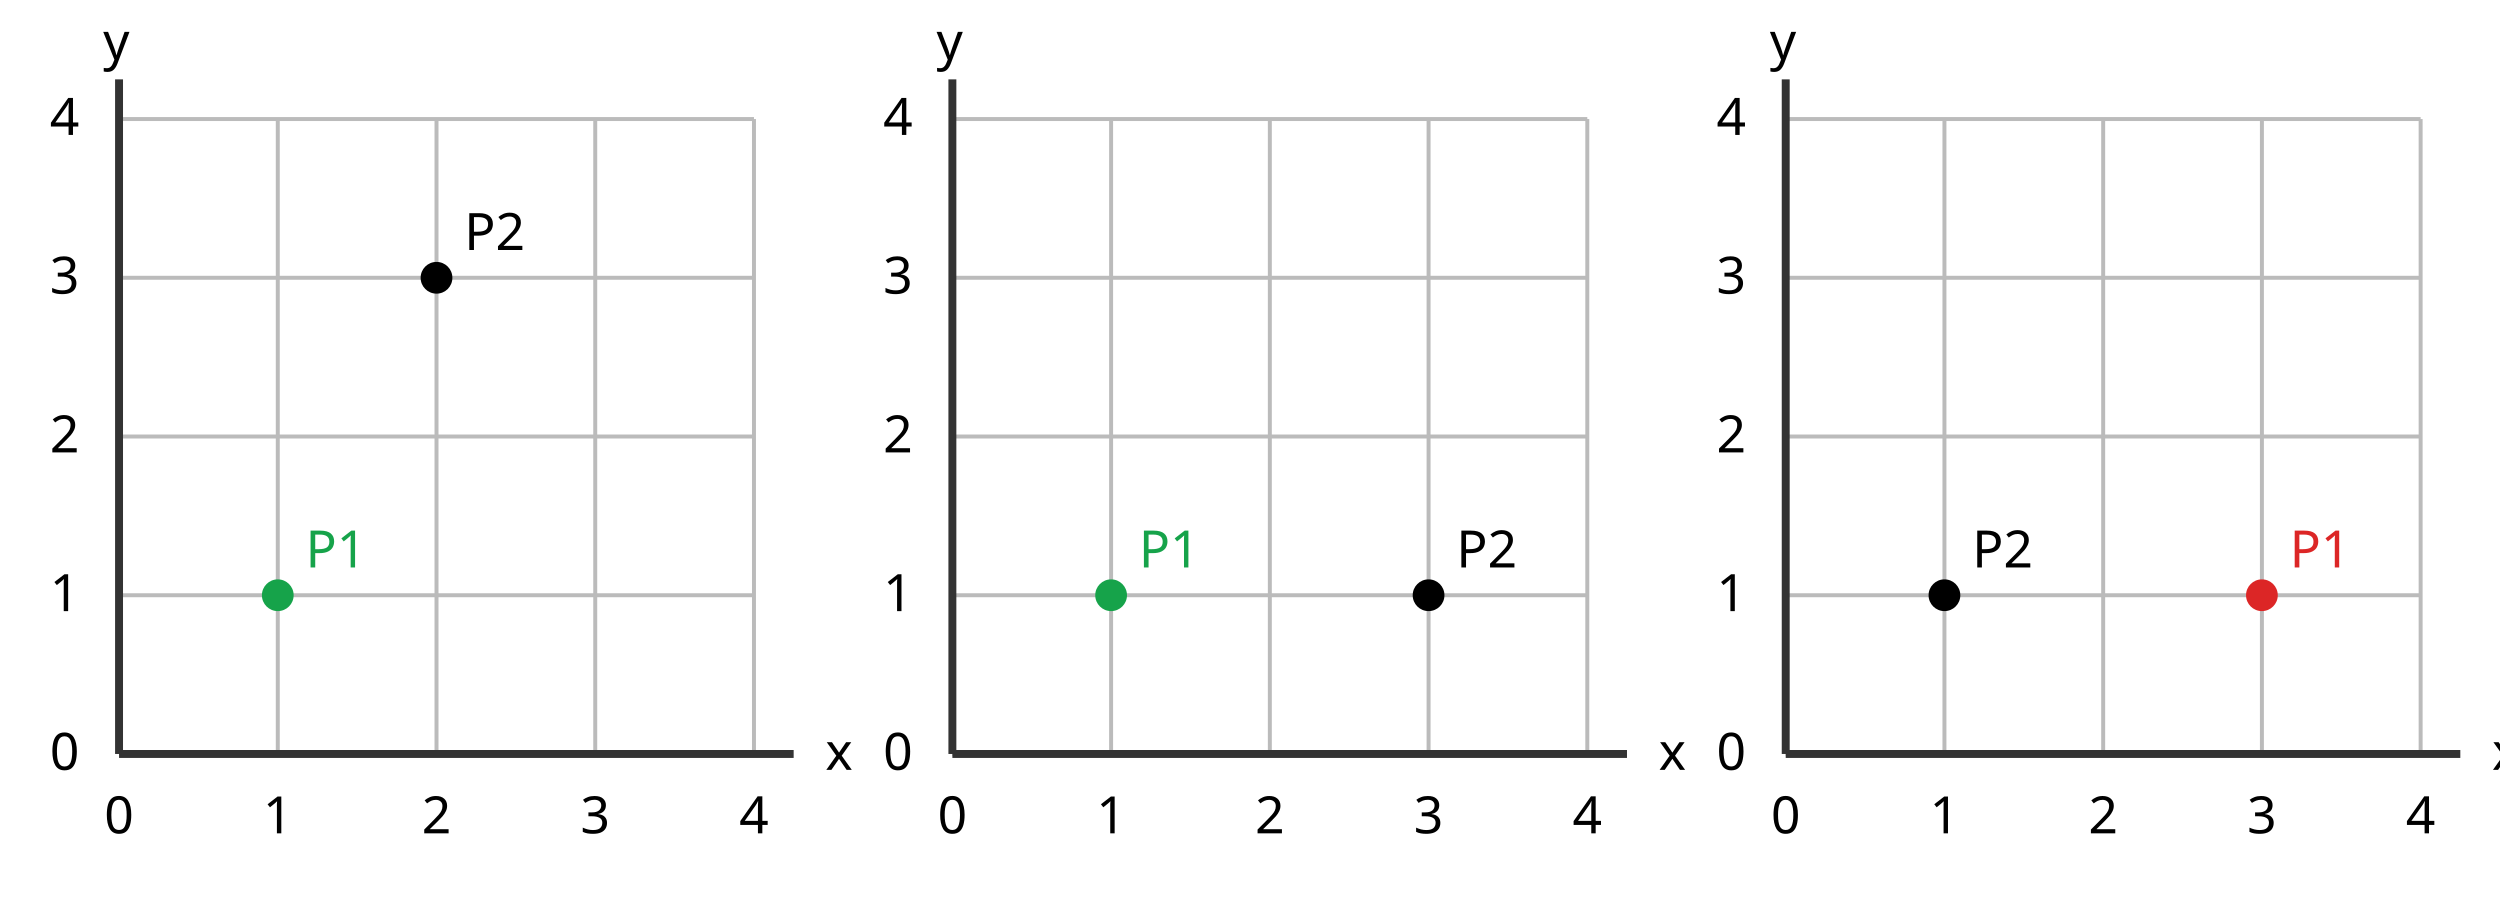
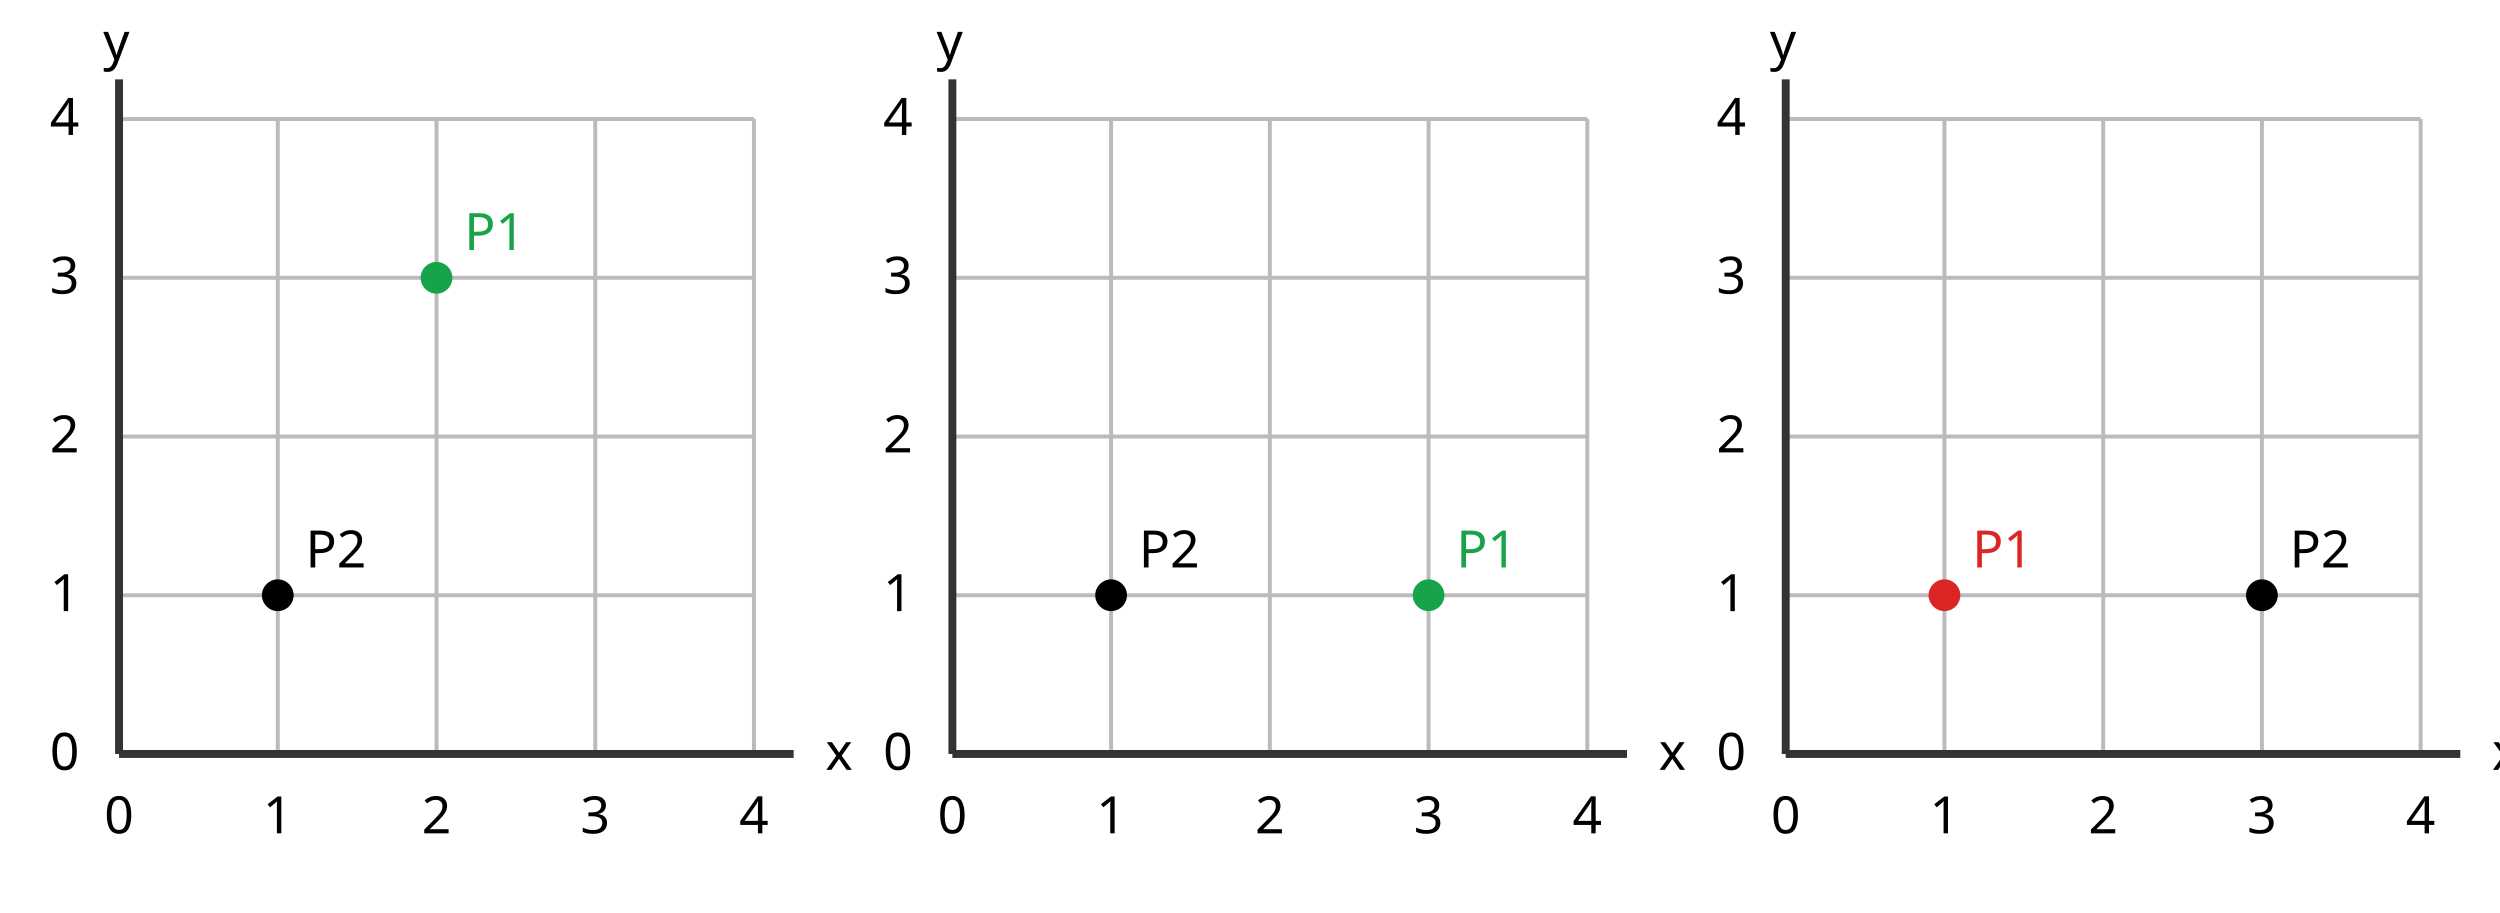
<svg xmlns="http://www.w3.org/2000/svg" width="630" height="230" viewBox="0 0 630 230">
  <style>text{font:13px sans-serif}.grid{stroke:#bbb;stroke-width:1}.axis{stroke:#333;stroke-width:2}</style>
  <line class="grid" x1="30" y1="30" x2="30" y2="190" />
  <line class="grid" x1="30" y1="190" x2="190" y2="190" />
  <text x="30" y="210" text-anchor="middle">0</text>
  <text x="20" y="194" text-anchor="end">0</text>
  <line class="grid" x1="70" y1="30" x2="70" y2="190" />
  <line class="grid" x1="30" y1="150" x2="190" y2="150" />
  <text x="70" y="210" text-anchor="middle">1</text>
  <text x="20" y="154" text-anchor="end">1</text>
  <line class="grid" x1="110" y1="30" x2="110" y2="190" />
  <line class="grid" x1="30" y1="110" x2="190" y2="110" />
  <text x="110" y="210" text-anchor="middle">2</text>
  <text x="20" y="114" text-anchor="end">2</text>
  <line class="grid" x1="150" y1="30" x2="150" y2="190" />
  <line class="grid" x1="30" y1="70" x2="190" y2="70" />
  <text x="150" y="210" text-anchor="middle">3</text>
  <text x="20" y="74" text-anchor="end">3</text>
  <line class="grid" x1="190" y1="30" x2="190" y2="190" />
  <line class="grid" x1="30" y1="30" x2="190" y2="30" />
  <text x="190" y="210" text-anchor="middle">4</text>
  <text x="20" y="34" text-anchor="end">4</text>
  <line class="axis" x1="30" y1="190" x2="200" y2="190" />
  <line class="axis" x1="30" y1="190" x2="30" y2="20" />
  <text x="208" y="194">x</text>
  <text x="26" y="15">y</text>
-   <circle cx="70" cy="150" r="4" fill="#16a34a" />
-   <text x="77" y="143" fill="#16a34a">P1</text>
-   <circle cx="110" cy="70" r="4" fill="black" />
-   <text x="117" y="63" fill="black">P2</text>
+   <circle cx="110" cy="70" r="4" fill="#16a34a" />
+   <text x="117" y="63" fill="#16a34a">P1</text>
+   <circle cx="70" cy="150" r="4" fill="black" />
+   <text x="77" y="143" fill="black">P2</text>
  <line class="grid" x1="240" y1="30" x2="240" y2="190" />
  <line class="grid" x1="240" y1="190" x2="400" y2="190" />
  <text x="240" y="210" text-anchor="middle">0</text>
  <text x="230" y="194" text-anchor="end">0</text>
  <line class="grid" x1="280" y1="30" x2="280" y2="190" />
  <line class="grid" x1="240" y1="150" x2="400" y2="150" />
  <text x="280" y="210" text-anchor="middle">1</text>
  <text x="230" y="154" text-anchor="end">1</text>
  <line class="grid" x1="320" y1="30" x2="320" y2="190" />
  <line class="grid" x1="240" y1="110" x2="400" y2="110" />
  <text x="320" y="210" text-anchor="middle">2</text>
  <text x="230" y="114" text-anchor="end">2</text>
  <line class="grid" x1="360" y1="30" x2="360" y2="190" />
  <line class="grid" x1="240" y1="70" x2="400" y2="70" />
  <text x="360" y="210" text-anchor="middle">3</text>
  <text x="230" y="74" text-anchor="end">3</text>
  <line class="grid" x1="400" y1="30" x2="400" y2="190" />
  <line class="grid" x1="240" y1="30" x2="400" y2="30" />
  <text x="400" y="210" text-anchor="middle">4</text>
  <text x="230" y="34" text-anchor="end">4</text>
  <line class="axis" x1="240" y1="190" x2="410" y2="190" />
  <line class="axis" x1="240" y1="190" x2="240" y2="20" />
  <text x="418" y="194">x</text>
  <text x="236" y="15">y</text>
-   <circle cx="280" cy="150" r="4" fill="#16a34a" />
-   <text x="287" y="143" fill="#16a34a">P1</text>
-   <circle cx="360" cy="150" r="4" fill="black" />
-   <text x="367" y="143" fill="black">P2</text>
+   <circle cx="360" cy="150" r="4" fill="#16a34a" />
+   <text x="367" y="143" fill="#16a34a">P1</text>
+   <circle cx="280" cy="150" r="4" fill="black" />
+   <text x="287" y="143" fill="black">P2</text>
  <line class="grid" x1="450" y1="30" x2="450" y2="190" />
  <line class="grid" x1="450" y1="190" x2="610" y2="190" />
  <text x="450" y="210" text-anchor="middle">0</text>
  <text x="440" y="194" text-anchor="end">0</text>
  <line class="grid" x1="490" y1="30" x2="490" y2="190" />
  <line class="grid" x1="450" y1="150" x2="610" y2="150" />
  <text x="490" y="210" text-anchor="middle">1</text>
  <text x="440" y="154" text-anchor="end">1</text>
  <line class="grid" x1="530" y1="30" x2="530" y2="190" />
  <line class="grid" x1="450" y1="110" x2="610" y2="110" />
  <text x="530" y="210" text-anchor="middle">2</text>
  <text x="440" y="114" text-anchor="end">2</text>
  <line class="grid" x1="570" y1="30" x2="570" y2="190" />
  <line class="grid" x1="450" y1="70" x2="610" y2="70" />
  <text x="570" y="210" text-anchor="middle">3</text>
  <text x="440" y="74" text-anchor="end">3</text>
  <line class="grid" x1="610" y1="30" x2="610" y2="190" />
  <line class="grid" x1="450" y1="30" x2="610" y2="30" />
  <text x="610" y="210" text-anchor="middle">4</text>
  <text x="440" y="34" text-anchor="end">4</text>
  <line class="axis" x1="450" y1="190" x2="620" y2="190" />
  <line class="axis" x1="450" y1="190" x2="450" y2="20" />
  <text x="628" y="194">x</text>
  <text x="446" y="15">y</text>
-   <circle cx="570" cy="150" r="4" fill="#dc2626" />
-   <text x="577" y="143" fill="#dc2626">P1</text>
-   <circle cx="490" cy="150" r="4" fill="black" />
-   <text x="497" y="143" fill="black">P2</text>
+   <circle cx="490" cy="150" r="4" fill="#dc2626" />
+   <text x="497" y="143" fill="#dc2626">P1</text>
+   <circle cx="570" cy="150" r="4" fill="black" />
+   <text x="577" y="143" fill="black">P2</text>
</svg>
